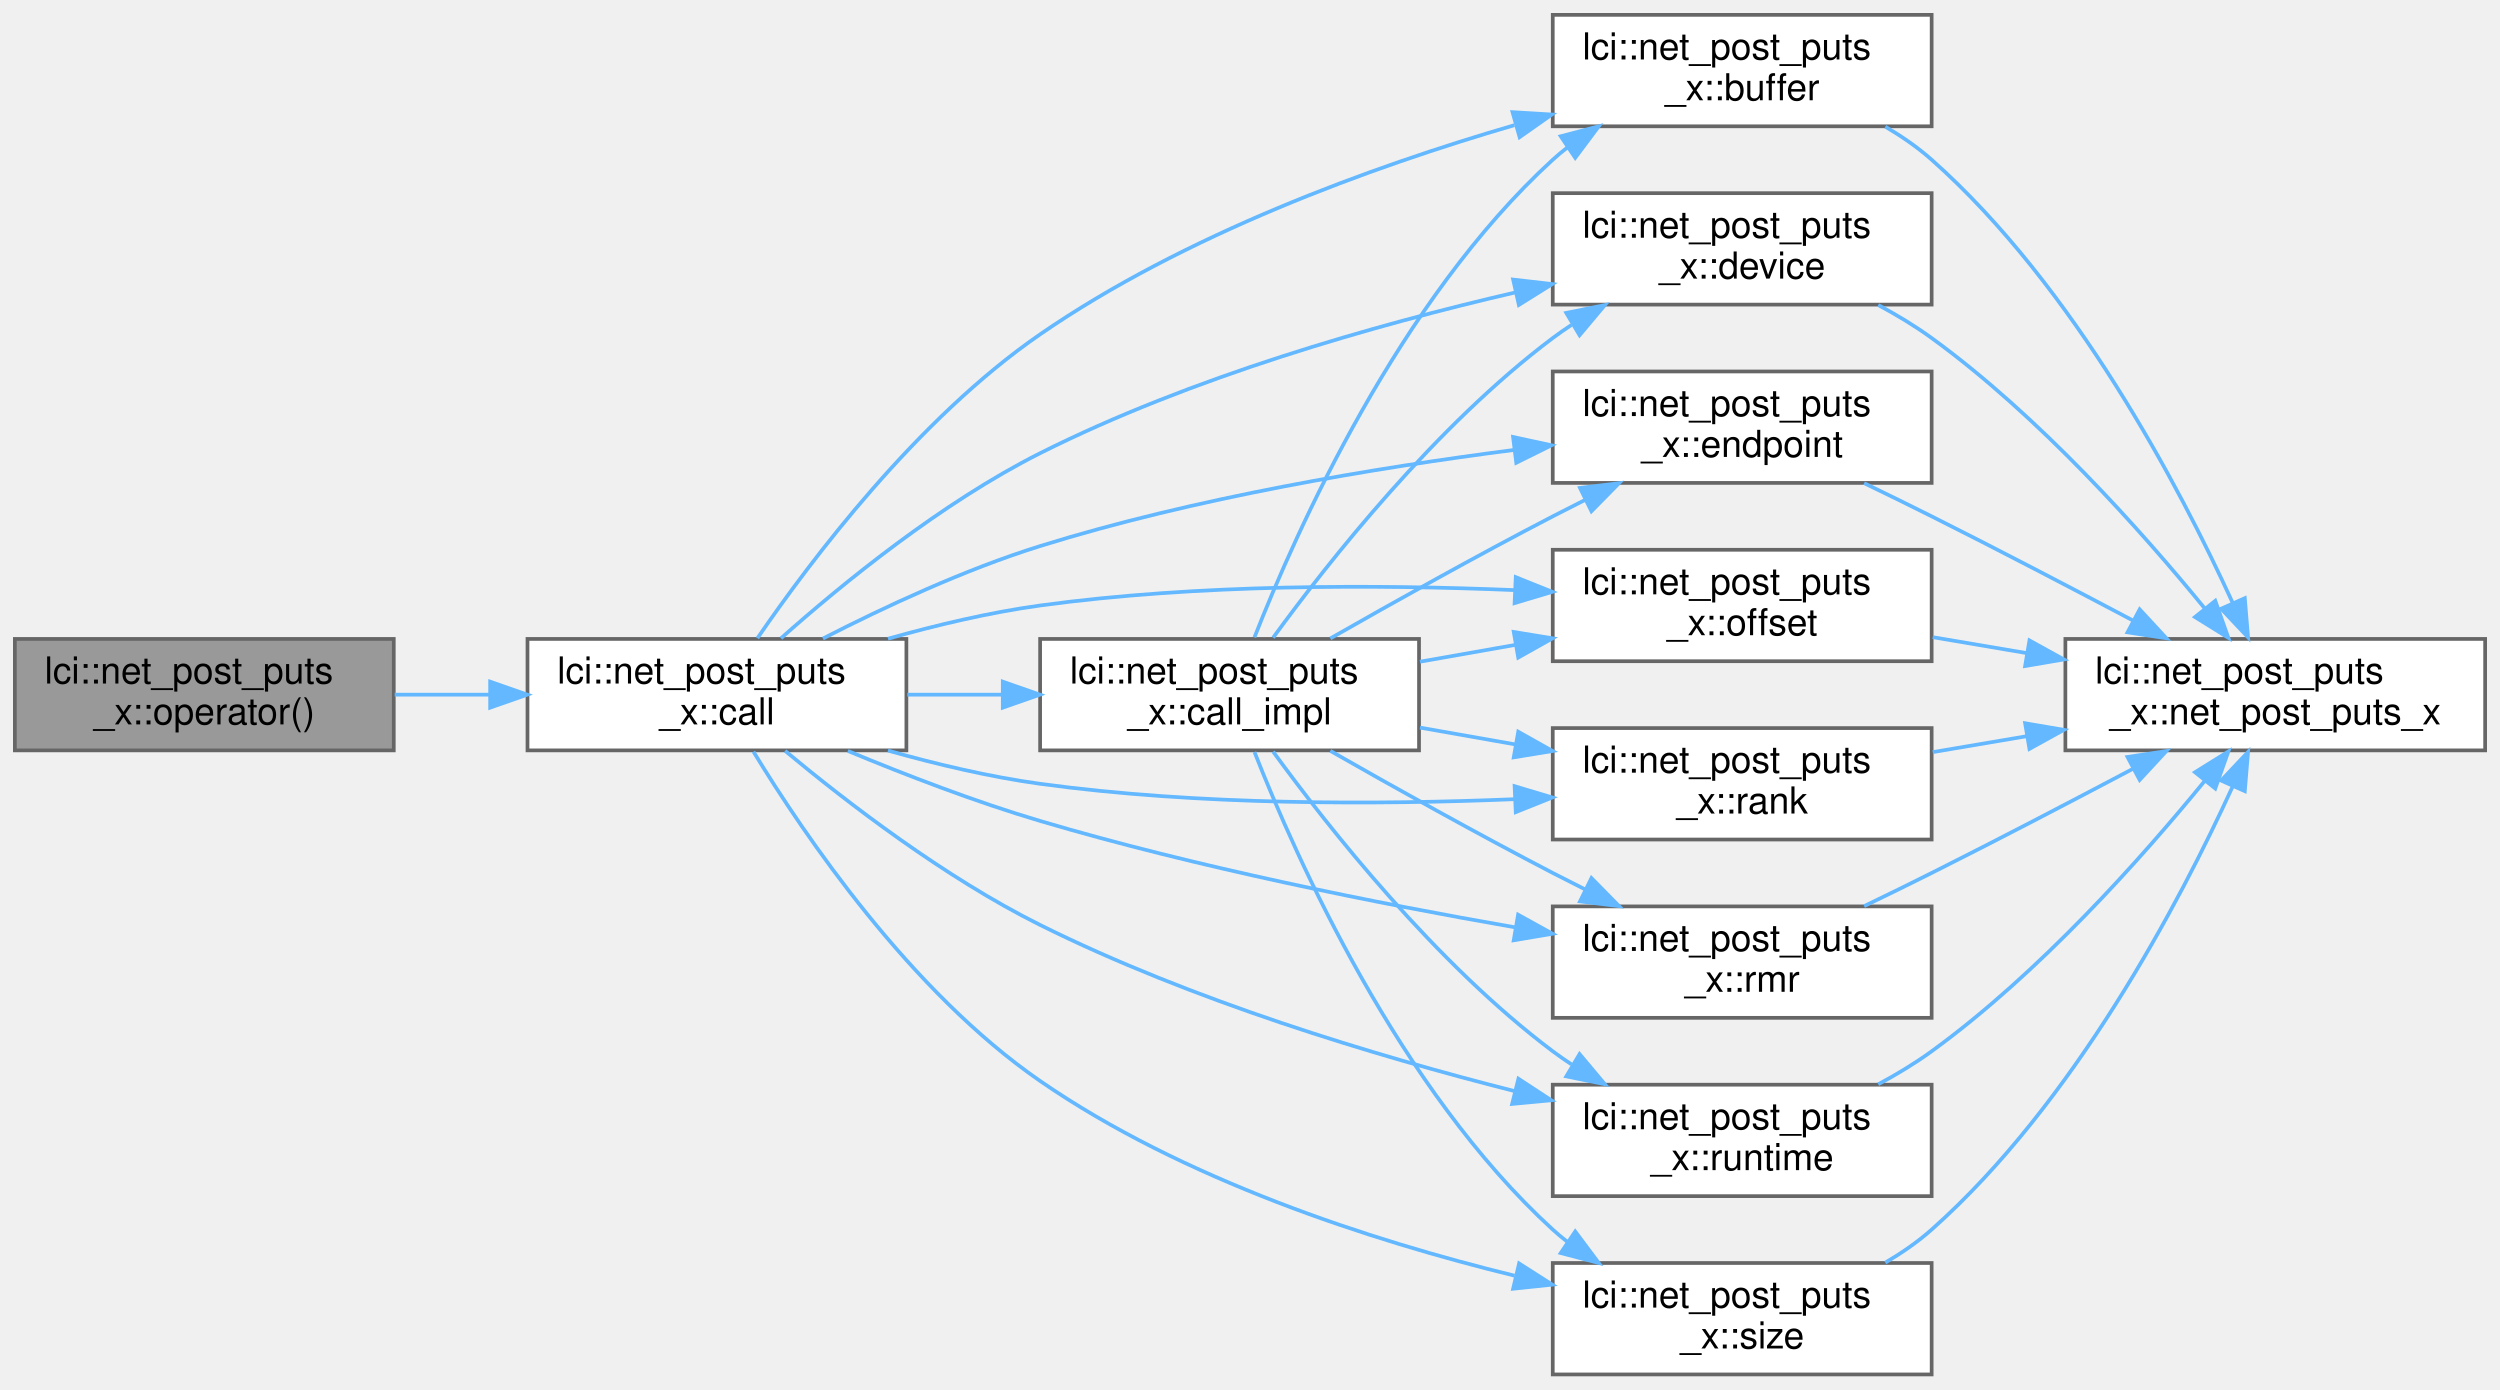
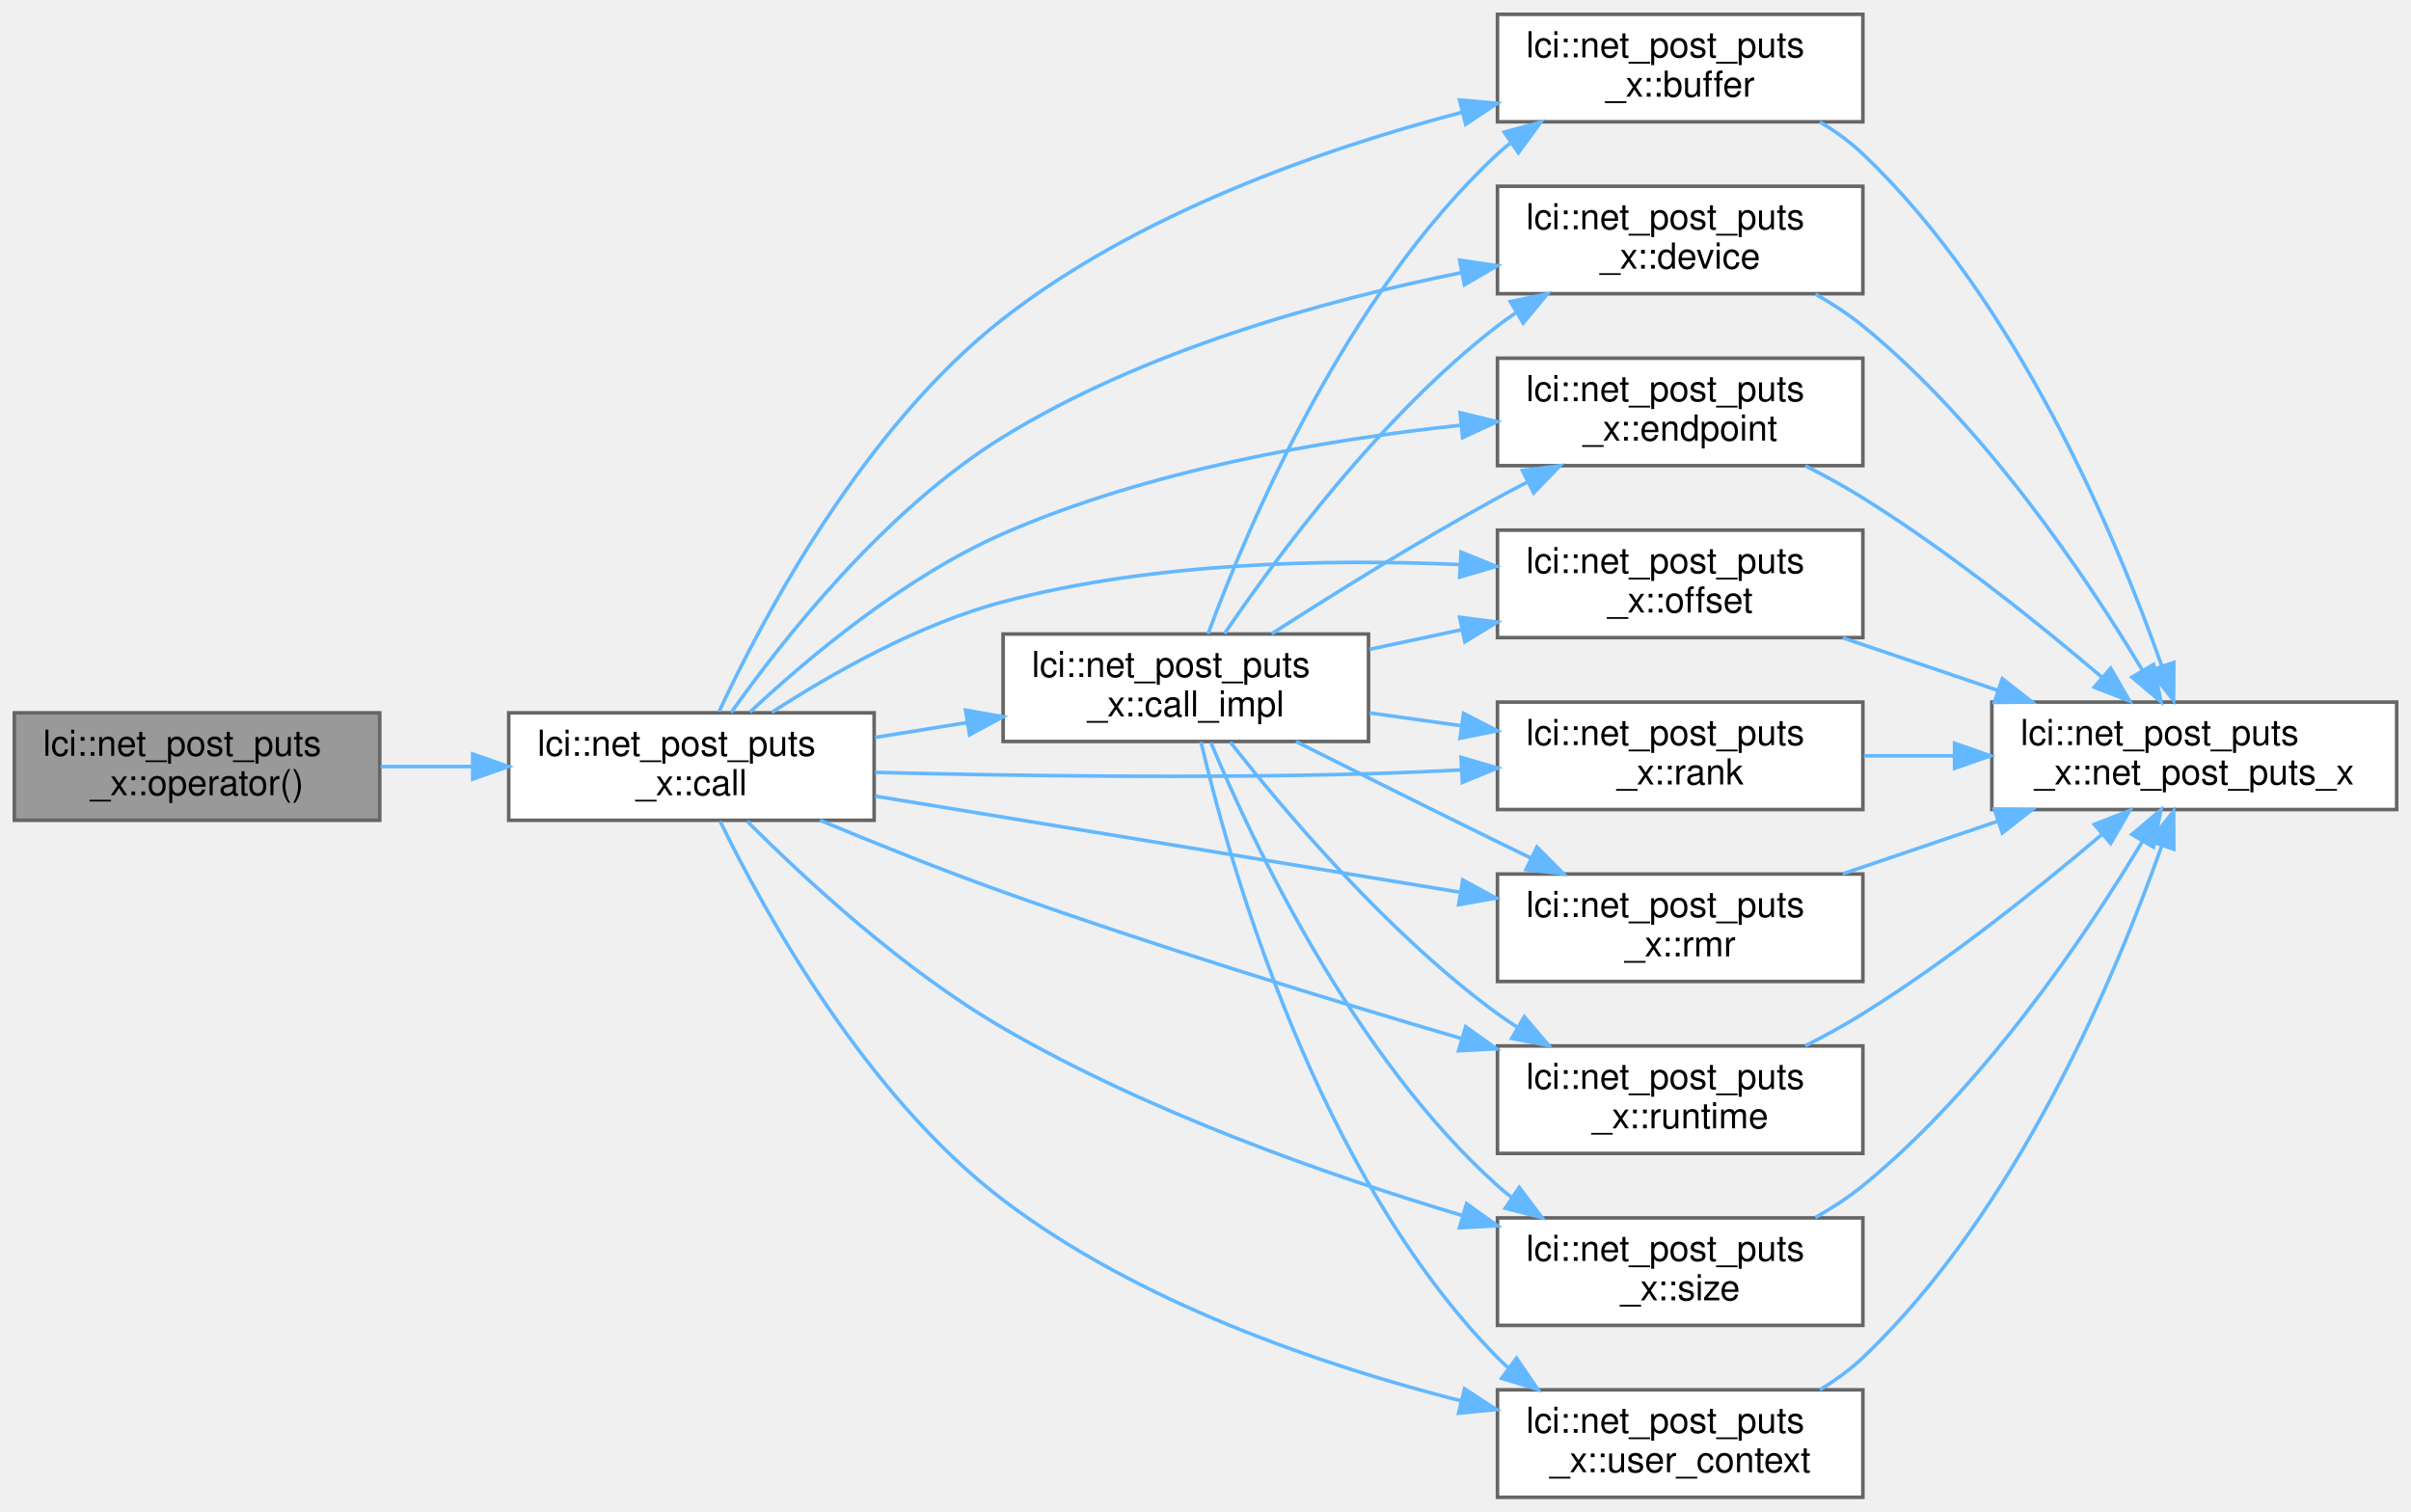
- <svg xmlns="http://www.w3.org/2000/svg" xmlns:xlink="http://www.w3.org/1999/xlink" width="673pt" height="374pt" viewBox="0.00 0.00 673.00 374.00">
-   <g id="graph0" class="graph" transform="scale(1 1) rotate(0) translate(4 370)">
+ <svg xmlns="http://www.w3.org/2000/svg" xmlns:xlink="http://www.w3.org/1999/xlink" width="673pt" height="422pt" viewBox="0.00 0.00 673.00 422.00">
+   <g id="graph0" class="graph" transform="scale(1 1) rotate(0) translate(4 418)">
    <g id="Node000001" class="node">
      <g id="a_Node000001">
        <a xlink:title=" ">
-           <polygon fill="#999999" stroke="#666666" points="102,-198 0,-198 0,-168 102,-168 102,-198" />
-           <text text-anchor="start" x="8" y="-186" font-family="Helvetica,sans-Serif" font-size="10.00">lci::net_post_puts</text>
-           <text text-anchor="middle" x="51" y="-175" font-family="Helvetica,sans-Serif" font-size="10.00">_x::operator()</text>
+           <polygon fill="#999999" stroke="#666666" points="102,-219 0,-219 0,-189 102,-189 102,-219" />
+           <text text-anchor="start" x="8" y="-207" font-family="Helvetica,sans-Serif" font-size="10.00">lci::net_post_puts</text>
+           <text text-anchor="middle" x="51" y="-196" font-family="Helvetica,sans-Serif" font-size="10.00">_x::operator()</text>
        </a>
      </g>
    </g>
    <g id="Node000002" class="node">
      <g id="a_Node000002">
        <a xlink:href="../../d6/daa/classlci_1_1net__post__puts__x.html#a530c9f11146d23247886f46c770a367d" target="_top" xlink:title=" ">
-           <polygon fill="white" stroke="#666666" points="240,-198 138,-198 138,-168 240,-168 240,-198" />
-           <text text-anchor="start" x="146" y="-186" font-family="Helvetica,sans-Serif" font-size="10.00">lci::net_post_puts</text>
-           <text text-anchor="middle" x="189" y="-175" font-family="Helvetica,sans-Serif" font-size="10.00">_x::call</text>
+           <polygon fill="white" stroke="#666666" points="240,-219 138,-219 138,-189 240,-189 240,-219" />
+           <text text-anchor="start" x="146" y="-207" font-family="Helvetica,sans-Serif" font-size="10.00">lci::net_post_puts</text>
+           <text text-anchor="middle" x="189" y="-196" font-family="Helvetica,sans-Serif" font-size="10.00">_x::call</text>
        </a>
      </g>
    </g>
    <g id="edge1_Node000001_Node000002" class="edge">
      <g id="a_edge1_Node000001_Node000002">
        <a xlink:title=" ">
-           <path fill="none" stroke="#63b8ff" d="M102.25,-183C110.54,-183 119.2,-183 127.7,-183" />
-           <polygon fill="#63b8ff" stroke="#63b8ff" points="127.95,-186.5 137.95,-183 127.95,-179.5 127.95,-186.5" />
+           <path fill="none" stroke="#63b8ff" d="M102.25,-204C110.54,-204 119.2,-204 127.7,-204" />
+           <polygon fill="#63b8ff" stroke="#63b8ff" points="127.95,-207.5 137.95,-204 127.95,-200.5 127.95,-207.5" />
        </a>
      </g>
    </g>
    <g id="Node000003" class="node">
      <g id="a_Node000003">
        <a xlink:href="../../d6/daa/classlci_1_1net__post__puts__x.html#a4f53c0e0ebc92f0de84ee1e429981577" target="_top" xlink:title=" ">
-           <polygon fill="white" stroke="#666666" points="516,-366 414,-366 414,-336 516,-336 516,-366" />
-           <text text-anchor="start" x="422" y="-354" font-family="Helvetica,sans-Serif" font-size="10.00">lci::net_post_puts</text>
-           <text text-anchor="middle" x="465" y="-343" font-family="Helvetica,sans-Serif" font-size="10.00">_x::buffer</text>
+           <polygon fill="white" stroke="#666666" points="516,-414 414,-414 414,-384 516,-384 516,-414" />
+           <text text-anchor="start" x="422" y="-402" font-family="Helvetica,sans-Serif" font-size="10.00">lci::net_post_puts</text>
+           <text text-anchor="middle" x="465" y="-391" font-family="Helvetica,sans-Serif" font-size="10.00">_x::buffer</text>
        </a>
      </g>
    </g>
    <g id="edge2_Node000002_Node000003" class="edge">
      <g id="a_edge2_Node000002_Node000003">
        <a xlink:title=" ">
-           <path fill="none" stroke="#63b8ff" d="M199.9,-198.2C214.32,-219.25 243.01,-257.27 276,-280 314.77,-306.71 364.9,-324.99 403.65,-336.3" />
-           <polygon fill="#63b8ff" stroke="#63b8ff" points="403.17,-339.81 413.75,-339.17 405.08,-333.07 403.17,-339.81" />
+           <path fill="none" stroke="#63b8ff" d="M196.71,-219.33C208.87,-245.41 236.95,-298.55 276,-329 313.6,-358.32 364.75,-376.3 404.2,-386.68" />
+           <polygon fill="#63b8ff" stroke="#63b8ff" points="403.41,-390.09 413.96,-389.16 405.13,-383.31 403.41,-390.09" />
        </a>
      </g>
    </g>
    <g id="Node000005" class="node">
      <g id="a_Node000005">
-         <a xlink:href="../../d6/daa/classlci_1_1net__post__puts__x.html#aae5111a70b8d5316b365dcddddd16fab" target="_top" xlink:title=" ">
-           <polygon fill="white" stroke="#666666" points="378,-198 276,-198 276,-168 378,-168 378,-198" />
-           <text text-anchor="start" x="284" y="-186" font-family="Helvetica,sans-Serif" font-size="10.00">lci::net_post_puts</text>
-           <text text-anchor="middle" x="327" y="-175" font-family="Helvetica,sans-Serif" font-size="10.00">_x::call_impl</text>
+         <a xlink:href="../../d6/daa/classlci_1_1net__post__puts__x.html#ae2177a70ab62ddb838350e771f876421" target="_top" xlink:title=" ">
+           <polygon fill="white" stroke="#666666" points="378,-241 276,-241 276,-211 378,-211 378,-241" />
+           <text text-anchor="start" x="284" y="-229" font-family="Helvetica,sans-Serif" font-size="10.00">lci::net_post_puts</text>
+           <text text-anchor="middle" x="327" y="-218" font-family="Helvetica,sans-Serif" font-size="10.00">_x::call_impl</text>
        </a>
      </g>
    </g>
    <g id="edge4_Node000002_Node000005" class="edge">
      <g id="a_edge4_Node000002_Node000005">
        <a xlink:title=" ">
-           <path fill="none" stroke="#63b8ff" d="M240.25,-183C248.54,-183 257.2,-183 265.7,-183" />
-           <polygon fill="#63b8ff" stroke="#63b8ff" points="265.95,-186.5 275.95,-183 265.95,-179.5 265.95,-186.5" />
+           <path fill="none" stroke="#63b8ff" d="M240.25,-212.13C248.63,-213.48 257.39,-214.9 265.98,-216.29" />
+           <polygon fill="#63b8ff" stroke="#63b8ff" points="265.52,-219.76 275.95,-217.9 266.64,-212.85 265.52,-219.76" />
        </a>
      </g>
    </g>
    <g id="Node000006" class="node">
      <g id="a_Node000006">
        <a xlink:href="../../d6/daa/classlci_1_1net__post__puts__x.html#a50650208c34febb06008cd08cf9134c3" target="_top" xlink:title=" ">
-           <polygon fill="white" stroke="#666666" points="516,-318 414,-318 414,-288 516,-288 516,-318" />
-           <text text-anchor="start" x="422" y="-306" font-family="Helvetica,sans-Serif" font-size="10.00">lci::net_post_puts</text>
-           <text text-anchor="middle" x="465" y="-295" font-family="Helvetica,sans-Serif" font-size="10.00">_x::device</text>
-         </a>
-       </g>
-     </g>
-     <g id="edge20_Node000002_Node000006" class="edge">
-       <g id="a_edge20_Node000002_Node000006">
-         <a xlink:title=" ">
-           <path fill="none" stroke="#63b8ff" d="M206.23,-198.17C222.68,-212.8 249.41,-234.63 276,-248 316.58,-268.4 365.99,-282.49 403.97,-291.29" />
-           <polygon fill="#63b8ff" stroke="#63b8ff" points="403.34,-294.74 413.87,-293.53 404.88,-287.91 403.34,-294.74" />
+           <polygon fill="white" stroke="#666666" points="516,-366 414,-366 414,-336 516,-336 516,-366" />
+           <text text-anchor="start" x="422" y="-354" font-family="Helvetica,sans-Serif" font-size="10.00">lci::net_post_puts</text>
+           <text text-anchor="middle" x="465" y="-343" font-family="Helvetica,sans-Serif" font-size="10.00">_x::device</text>
+         </a>
+       </g>
+     </g>
+     <g id="edge22_Node000002_Node000006" class="edge">
+       <g id="a_edge22_Node000002_Node000006">
+         <a xlink:title=" ">
+           <path fill="none" stroke="#63b8ff" d="M200.1,-219.08C214.55,-239.5 243.05,-275.71 276,-296 315.08,-320.06 365.19,-334.04 403.85,-341.87" />
+           <polygon fill="#63b8ff" stroke="#63b8ff" points="403.44,-345.36 413.93,-343.83 404.78,-338.49 403.44,-345.36" />
        </a>
      </g>
    </g>
    <g id="Node000007" class="node">
      <g id="a_Node000007">
        <a xlink:href="../../d6/daa/classlci_1_1net__post__puts__x.html#afb347d5c9fd0b1511cb41200450aef39" target="_top" xlink:title=" ">
-           <polygon fill="white" stroke="#666666" points="516,-270 414,-270 414,-240 516,-240 516,-270" />
-           <text text-anchor="start" x="422" y="-258" font-family="Helvetica,sans-Serif" font-size="10.00">lci::net_post_puts</text>
-           <text text-anchor="middle" x="465" y="-247" font-family="Helvetica,sans-Serif" font-size="10.00">_x::endpoint</text>
-         </a>
-       </g>
-     </g>
-     <g id="edge21_Node000002_Node000007" class="edge">
-       <g id="a_edge21_Node000002_Node000007">
-         <a xlink:title=" ">
-           <path fill="none" stroke="#63b8ff" d="M217.52,-198.1C234.04,-206.58 255.72,-216.68 276,-223 317.61,-235.96 366.13,-244.05 403.45,-248.86" />
-           <polygon fill="#63b8ff" stroke="#63b8ff" points="403.32,-252.37 413.67,-250.13 404.18,-245.42 403.32,-252.37" />
+           <polygon fill="white" stroke="#666666" points="516,-318 414,-318 414,-288 516,-288 516,-318" />
+           <text text-anchor="start" x="422" y="-306" font-family="Helvetica,sans-Serif" font-size="10.00">lci::net_post_puts</text>
+           <text text-anchor="middle" x="465" y="-295" font-family="Helvetica,sans-Serif" font-size="10.00">_x::endpoint</text>
+         </a>
+       </g>
+     </g>
+     <g id="edge23_Node000002_Node000007" class="edge">
+       <g id="a_edge23_Node000002_Node000007">
+         <a xlink:title=" ">
+           <path fill="none" stroke="#63b8ff" d="M205.34,-219.21C221.5,-234.31 248.4,-256.9 276,-269 316.4,-286.71 365.57,-295.19 403.48,-299.26" />
+           <polygon fill="#63b8ff" stroke="#63b8ff" points="403.57,-302.78 413.86,-300.29 404.26,-295.82 403.57,-302.78" />
        </a>
      </g>
    </g>
    <g id="Node000008" class="node">
      <g id="a_Node000008">
        <a xlink:href="../../d6/daa/classlci_1_1net__post__puts__x.html#a3d1f9af88d0b0d0d31ef5ae99617605a" target="_top" xlink:title=" ">
-           <polygon fill="white" stroke="#666666" points="516,-222 414,-222 414,-192 516,-192 516,-222" />
-           <text text-anchor="start" x="422" y="-210" font-family="Helvetica,sans-Serif" font-size="10.00">lci::net_post_puts</text>
-           <text text-anchor="middle" x="465" y="-199" font-family="Helvetica,sans-Serif" font-size="10.00">_x::offset</text>
-         </a>
-       </g>
-     </g>
-     <g id="edge22_Node000002_Node000008" class="edge">
-       <g id="a_edge22_Node000002_Node000008">
-         <a xlink:title=" ">
-           <path fill="none" stroke="#63b8ff" d="M235.04,-198.05C248.1,-201.74 262.49,-205.15 276,-207 318.42,-212.81 366.72,-212.66 403.75,-211.14" />
-           <polygon fill="#63b8ff" stroke="#63b8ff" points="404.04,-214.63 413.88,-210.68 403.73,-207.64 404.04,-214.63" />
+           <polygon fill="white" stroke="#666666" points="516,-270 414,-270 414,-240 516,-240 516,-270" />
+           <text text-anchor="start" x="422" y="-258" font-family="Helvetica,sans-Serif" font-size="10.00">lci::net_post_puts</text>
+           <text text-anchor="middle" x="465" y="-247" font-family="Helvetica,sans-Serif" font-size="10.00">_x::offset</text>
+         </a>
+       </g>
+     </g>
+     <g id="edge24_Node000002_Node000008" class="edge">
+       <g id="a_edge24_Node000002_Node000008">
+         <a xlink:title=" ">
+           <path fill="none" stroke="#63b8ff" d="M211.45,-219.13C228.17,-229.98 252.43,-243.76 276,-250 317.54,-261 366.07,-262.01 403.41,-260.4" />
+           <polygon fill="#63b8ff" stroke="#63b8ff" points="403.82,-263.88 413.63,-259.88 403.47,-256.89 403.82,-263.88" />
        </a>
      </g>
    </g>
    <g id="Node000009" class="node">
      <g id="a_Node000009">
        <a xlink:href="../../d6/daa/classlci_1_1net__post__puts__x.html#a0765457e1d93f7e0dad7b83a1d1fb538" target="_top" xlink:title=" ">
-           <polygon fill="white" stroke="#666666" points="516,-174 414,-174 414,-144 516,-144 516,-174" />
-           <text text-anchor="start" x="422" y="-162" font-family="Helvetica,sans-Serif" font-size="10.00">lci::net_post_puts</text>
-           <text text-anchor="middle" x="465" y="-151" font-family="Helvetica,sans-Serif" font-size="10.00">_x::rank</text>
-         </a>
-       </g>
-     </g>
-     <g id="edge23_Node000002_Node000009" class="edge">
-       <g id="a_edge23_Node000002_Node000009">
-         <a xlink:title=" ">
-           <path fill="none" stroke="#63b8ff" d="M235.04,-167.95C248.1,-164.26 262.49,-160.85 276,-159 318.42,-153.19 366.72,-153.34 403.75,-154.86" />
-           <polygon fill="#63b8ff" stroke="#63b8ff" points="403.73,-158.36 413.88,-155.32 404.04,-151.37 403.73,-158.36" />
+           <polygon fill="white" stroke="#666666" points="516,-222 414,-222 414,-192 516,-192 516,-222" />
+           <text text-anchor="start" x="422" y="-210" font-family="Helvetica,sans-Serif" font-size="10.00">lci::net_post_puts</text>
+           <text text-anchor="middle" x="465" y="-199" font-family="Helvetica,sans-Serif" font-size="10.00">_x::rank</text>
+         </a>
+       </g>
+     </g>
+     <g id="edge25_Node000002_Node000009" class="edge">
+       <g id="a_edge25_Node000002_Node000009">
+         <a xlink:title=" ">
+           <path fill="none" stroke="#63b8ff" d="M240.28,-202.38C278.15,-201.43 331.34,-200.64 378,-202 386.38,-202.24 395.22,-202.62 403.9,-203.06" />
+           <polygon fill="#63b8ff" stroke="#63b8ff" points="403.83,-206.56 414,-203.6 404.2,-199.57 403.83,-206.56" />
        </a>
      </g>
    </g>
    <g id="Node000010" class="node">
      <g id="a_Node000010">
        <a xlink:href="../../d6/daa/classlci_1_1net__post__puts__x.html#a023b4865407b1768f2e63340c029f771" target="_top" xlink:title=" ">
-           <polygon fill="white" stroke="#666666" points="516,-126 414,-126 414,-96 516,-96 516,-126" />
-           <text text-anchor="start" x="422" y="-114" font-family="Helvetica,sans-Serif" font-size="10.00">lci::net_post_puts</text>
-           <text text-anchor="middle" x="465" y="-103" font-family="Helvetica,sans-Serif" font-size="10.00">_x::rmr</text>
-         </a>
-       </g>
-     </g>
-     <g id="edge24_Node000002_Node000010" class="edge">
-       <g id="a_edge24_Node000002_Node000010">
-         <a xlink:title=" ">
-           <path fill="none" stroke="#63b8ff" d="M224.24,-167.85C239.81,-161.38 258.6,-154.15 276,-149 318.03,-136.55 366.53,-126.86 403.75,-120.38" />
-           <polygon fill="#63b8ff" stroke="#63b8ff" points="404.67,-123.77 413.93,-118.64 403.49,-116.87 404.67,-123.77" />
+           <polygon fill="white" stroke="#666666" points="516,-174 414,-174 414,-144 516,-144 516,-174" />
+           <text text-anchor="start" x="422" y="-162" font-family="Helvetica,sans-Serif" font-size="10.00">lci::net_post_puts</text>
+           <text text-anchor="middle" x="465" y="-151" font-family="Helvetica,sans-Serif" font-size="10.00">_x::rmr</text>
+         </a>
+       </g>
+     </g>
+     <g id="edge26_Node000002_Node000010" class="edge">
+       <g id="a_edge26_Node000002_Node000010">
+         <a xlink:title=" ">
+           <path fill="none" stroke="#63b8ff" d="M240.26,-195.75C286.27,-188.19 354.45,-176.99 403.45,-168.94" />
+           <polygon fill="#63b8ff" stroke="#63b8ff" points="404.3,-172.35 413.6,-167.28 403.16,-165.44 404.3,-172.35" />
        </a>
      </g>
    </g>
    <g id="Node000011" class="node">
      <g id="a_Node000011">
        <a xlink:href="../../d6/daa/classlci_1_1net__post__puts__x.html#a3de12c6366766903e3f30075f7885971" target="_top" xlink:title=" ">
-           <polygon fill="white" stroke="#666666" points="516,-78 414,-78 414,-48 516,-48 516,-78" />
-           <text text-anchor="start" x="422" y="-66" font-family="Helvetica,sans-Serif" font-size="10.00">lci::net_post_puts</text>
-           <text text-anchor="middle" x="465" y="-55" font-family="Helvetica,sans-Serif" font-size="10.00">_x::runtime</text>
-         </a>
-       </g>
-     </g>
-     <g id="edge25_Node000002_Node000011" class="edge">
-       <g id="a_edge25_Node000002_Node000011">
-         <a xlink:title=" ">
-           <path fill="none" stroke="#63b8ff" d="M207.35,-167.87C223.98,-154.02 250.3,-133.8 276,-121 316.7,-100.74 365.9,-85.87 403.76,-76.26" />
-           <polygon fill="#63b8ff" stroke="#63b8ff" points="404.76,-79.61 413.62,-73.81 403.07,-72.82 404.76,-79.61" />
+           <polygon fill="white" stroke="#666666" points="516,-126 414,-126 414,-96 516,-96 516,-126" />
+           <text text-anchor="start" x="422" y="-114" font-family="Helvetica,sans-Serif" font-size="10.00">lci::net_post_puts</text>
+           <text text-anchor="middle" x="465" y="-103" font-family="Helvetica,sans-Serif" font-size="10.00">_x::runtime</text>
+         </a>
+       </g>
+     </g>
+     <g id="edge27_Node000002_Node000011" class="edge">
+       <g id="a_edge27_Node000002_Node000011">
+         <a xlink:title=" ">
+           <path fill="none" stroke="#63b8ff" d="M224.88,-189C240.41,-182.53 259,-175.07 276,-169 318.38,-153.87 366.92,-138.96 404.06,-128.04" />
+           <polygon fill="#63b8ff" stroke="#63b8ff" points="405.12,-131.38 413.74,-125.21 403.15,-124.66 405.12,-131.38" />
        </a>
      </g>
    </g>
    <g id="Node000012" class="node">
      <g id="a_Node000012">
        <a xlink:href="../../d6/daa/classlci_1_1net__post__puts__x.html#a0bf8827435f72bac93589da4f7b9e4e3" target="_top" xlink:title=" ">
+           <polygon fill="white" stroke="#666666" points="516,-78 414,-78 414,-48 516,-48 516,-78" />
+           <text text-anchor="start" x="422" y="-66" font-family="Helvetica,sans-Serif" font-size="10.00">lci::net_post_puts</text>
+           <text text-anchor="middle" x="465" y="-55" font-family="Helvetica,sans-Serif" font-size="10.00">_x::size</text>
+         </a>
+       </g>
+     </g>
+     <g id="edge28_Node000002_Node000012" class="edge">
+       <g id="a_edge28_Node000002_Node000012">
+         <a xlink:title=" ">
+           <path fill="none" stroke="#63b8ff" d="M204.57,-188.73C220.73,-172.54 248.21,-147.11 276,-131 316.24,-107.67 365.88,-90.13 404.04,-78.71" />
+           <polygon fill="#63b8ff" stroke="#63b8ff" points="405.37,-81.97 413.98,-75.8 403.4,-75.25 405.37,-81.97" />
+         </a>
+       </g>
+     </g>
+     <g id="Node000013" class="node">
+       <g id="a_Node000013">
+         <a xlink:href="../../d6/daa/classlci_1_1net__post__puts__x.html#ae5154313f73d76ae6d525a1db684f339" target="_top" xlink:title=" ">
          <polygon fill="white" stroke="#666666" points="516,-30 414,-30 414,0 516,0 516,-30" />
          <text text-anchor="start" x="422" y="-18" font-family="Helvetica,sans-Serif" font-size="10.00">lci::net_post_puts</text>
-           <text text-anchor="middle" x="465" y="-7" font-family="Helvetica,sans-Serif" font-size="10.00">_x::size</text>
-         </a>
-       </g>
-     </g>
-     <g id="edge26_Node000002_Node000012" class="edge">
-       <g id="a_edge26_Node000002_Node000012">
-         <a xlink:title=" ">
-           <path fill="none" stroke="#63b8ff" d="M198.83,-167.65C212.56,-145.1 241.1,-103.08 276,-79 314.42,-52.49 364.79,-36.12 403.73,-26.58" />
-           <polygon fill="#63b8ff" stroke="#63b8ff" points="404.94,-29.88 413.87,-24.18 403.33,-23.07 404.94,-29.88" />
+           <text text-anchor="middle" x="465" y="-7" font-family="Helvetica,sans-Serif" font-size="10.00">_x::user_context</text>
+         </a>
+       </g>
+     </g>
+     <g id="edge29_Node000002_Node000013" class="edge">
+       <g id="a_edge29_Node000002_Node000013">
+         <a xlink:title=" ">
+           <path fill="none" stroke="#63b8ff" d="M197.01,-188.72C209.43,-163.29 237.63,-112.17 276,-83 313.7,-54.34 364.61,-36.92 403.95,-26.89" />
+           <polygon fill="#63b8ff" stroke="#63b8ff" points="404.81,-30.28 413.69,-24.5 403.14,-23.48 404.81,-30.28" />
        </a>
      </g>
    </g>
    <g id="Node000004" class="node">
      <g id="a_Node000004">
        <a xlink:href="../../d6/daa/classlci_1_1net__post__puts__x.html#a79521b6280c14d779b2145becdb7d5b6" target="_top" xlink:title=" ">
-           <polygon fill="white" stroke="#666666" points="665,-198 552,-198 552,-168 665,-168 665,-198" />
-           <text text-anchor="start" x="560" y="-186" font-family="Helvetica,sans-Serif" font-size="10.00">lci::net_post_puts</text>
-           <text text-anchor="middle" x="608.5" y="-175" font-family="Helvetica,sans-Serif" font-size="10.00">_x::net_post_puts_x</text>
+           <polygon fill="white" stroke="#666666" points="665,-222 552,-222 552,-192 665,-192 665,-222" />
+           <text text-anchor="start" x="560" y="-210" font-family="Helvetica,sans-Serif" font-size="10.00">lci::net_post_puts</text>
+           <text text-anchor="middle" x="608.5" y="-199" font-family="Helvetica,sans-Serif" font-size="10.00">_x::net_post_puts_x</text>
        </a>
      </g>
    </g>
    <g id="edge3_Node000003_Node000004" class="edge">
      <g id="a_edge3_Node000003_Node000004">
        <a xlink:title=" ">
-           <path fill="none" stroke="#63b8ff" d="M503.52,-335.9C507.97,-333.29 512.26,-330.32 516,-327 554.37,-292.93 582.71,-239.02 597.03,-207.73" />
-           <polygon fill="#63b8ff" stroke="#63b8ff" points="600.3,-208.98 601.18,-198.42 593.91,-206.13 600.3,-208.98" />
+           <path fill="none" stroke="#63b8ff" d="M503.99,-383.98C508.31,-381.37 512.44,-378.38 516,-375 559.17,-333.98 586.75,-268.01 599.41,-232.16" />
+           <polygon fill="#63b8ff" stroke="#63b8ff" points="602.79,-233.07 602.72,-222.48 596.17,-230.81 602.79,-233.07" />
        </a>
      </g>
    </g>
    <g id="edge5_Node000005_Node000003" class="edge">
      <g id="a_edge5_Node000005_Node000003">
        <a xlink:title=" ">
-           <path fill="none" stroke="#63b8ff" d="M333.7,-198.43C344.98,-227.15 372.71,-289.3 414,-327 415.27,-328.16 416.61,-329.28 418,-330.35" />
-           <polygon fill="#63b8ff" stroke="#63b8ff" points="416.14,-333.32 426.39,-336 420.05,-327.51 416.14,-333.32" />
+           <path fill="none" stroke="#63b8ff" d="M333.21,-241.05C344.03,-270.35 371.5,-335.61 414,-375 415.13,-376.04 416.3,-377.05 417.53,-378.02" />
+           <polygon fill="#63b8ff" stroke="#63b8ff" points="415.87,-381.12 426.09,-383.9 419.83,-375.35 415.87,-381.12" />
        </a>
      </g>
    </g>
    <g id="edge6_Node000005_Node000006" class="edge">
      <g id="a_edge6_Node000005_Node000006">
        <a xlink:title=" ">
-           <path fill="none" stroke="#63b8ff" d="M338.72,-198.34C353.67,-218.85 382.5,-255.36 414,-279 415.62,-280.21 417.31,-281.39 419.04,-282.53" />
-           <polygon fill="#63b8ff" stroke="#63b8ff" points="417.64,-285.77 428.03,-287.87 421.22,-279.75 417.64,-285.77" />
+           <path fill="none" stroke="#63b8ff" d="M337.8,-241.09C352.31,-262.48 381.34,-301.84 414,-327 415.6,-328.23 417.28,-329.43 419,-330.58" />
+           <polygon fill="#63b8ff" stroke="#63b8ff" points="417.58,-333.81 427.95,-335.97 421.19,-327.81 417.58,-333.81" />
        </a>
      </g>
    </g>
    <g id="edge8_Node000005_Node000007" class="edge">
      <g id="a_edge8_Node000005_Node000007">
        <a xlink:title=" ">
-           <path fill="none" stroke="#63b8ff" d="M354.12,-198.13C371.05,-207.8 393.66,-220.45 414,-231 416.86,-232.48 419.83,-233.99 422.83,-235.49" />
-           <polygon fill="#63b8ff" stroke="#63b8ff" points="421.33,-238.65 431.85,-239.93 424.42,-232.37 421.33,-238.65" />
+           <path fill="none" stroke="#63b8ff" d="M350.97,-241.07C368.07,-252.06 392.14,-267.06 414,-279 416.7,-280.48 419.51,-281.96 422.35,-283.42" />
+           <polygon fill="#63b8ff" stroke="#63b8ff" points="420.97,-286.64 431.47,-288 424.11,-280.38 420.97,-286.64" />
        </a>
      </g>
    </g>
    <g id="edge10_Node000005_Node000008" class="edge">
      <g id="a_edge10_Node000005_Node000008">
        <a xlink:title=" ">
-           <path fill="none" stroke="#63b8ff" d="M378.25,-191.87C386.63,-193.35 395.39,-194.89 403.98,-196.41" />
-           <polygon fill="#63b8ff" stroke="#63b8ff" points="403.5,-199.88 413.95,-198.17 404.71,-192.98 403.5,-199.88" />
+           <path fill="none" stroke="#63b8ff" d="M378.25,-236.72C386.63,-238.5 395.39,-240.37 403.98,-242.2" />
+           <polygon fill="#63b8ff" stroke="#63b8ff" points="403.44,-245.67 413.95,-244.33 404.9,-238.82 403.44,-245.67" />
        </a>
      </g>
    </g>
    <g id="edge12_Node000005_Node000009" class="edge">
      <g id="a_edge12_Node000005_Node000009">
        <a xlink:title=" ">
-           <path fill="none" stroke="#63b8ff" d="M378.25,-174.13C386.63,-172.65 395.39,-171.11 403.98,-169.59" />
-           <polygon fill="#63b8ff" stroke="#63b8ff" points="404.71,-173.02 413.95,-167.83 403.5,-166.12 404.71,-173.02" />
+           <path fill="none" stroke="#63b8ff" d="M378.25,-218.98C386.63,-217.81 395.39,-216.58 403.98,-215.38" />
+           <polygon fill="#63b8ff" stroke="#63b8ff" points="404.53,-218.84 413.95,-213.99 403.56,-211.91 404.53,-218.84" />
        </a>
      </g>
    </g>
    <g id="edge14_Node000005_Node000010" class="edge">
      <g id="a_edge14_Node000005_Node000010">
        <a xlink:title=" ">
-           <path fill="none" stroke="#63b8ff" d="M354.12,-167.87C371.05,-158.2 393.66,-145.55 414,-135 416.86,-133.52 419.83,-132.01 422.83,-130.51" />
-           <polygon fill="#63b8ff" stroke="#63b8ff" points="424.42,-133.63 431.85,-126.07 421.33,-127.35 424.42,-133.63" />
+           <path fill="none" stroke="#63b8ff" d="M357.79,-210.96C374.32,-202.65 395.26,-192.18 414,-183 417.08,-181.49 420.26,-179.94 423.47,-178.39" />
+           <polygon fill="#63b8ff" stroke="#63b8ff" points="425.01,-181.53 432.49,-174.03 421.96,-175.23 425.01,-181.53" />
        </a>
      </g>
    </g>
    <g id="edge16_Node000005_Node000011" class="edge">
      <g id="a_edge16_Node000005_Node000011">
        <a xlink:title=" ">
-           <path fill="none" stroke="#63b8ff" d="M338.72,-167.66C353.67,-147.15 382.5,-110.64 414,-87 415.62,-85.79 417.31,-84.61 419.04,-83.47" />
-           <polygon fill="#63b8ff" stroke="#63b8ff" points="421.22,-86.25 428.03,-78.13 417.64,-80.23 421.22,-86.25" />
+           <path fill="none" stroke="#63b8ff" d="M339.42,-210.84C354.7,-191.33 383.45,-157.3 414,-135 415.8,-133.69 417.69,-132.41 419.62,-131.18" />
+           <polygon fill="#63b8ff" stroke="#63b8ff" points="421.49,-134.15 428.37,-126.09 417.97,-128.1 421.49,-134.15" />
        </a>
      </g>
    </g>
    <g id="edge18_Node000005_Node000012" class="edge">
      <g id="a_edge18_Node000005_Node000012">
        <a xlink:title=" ">
-           <path fill="none" stroke="#63b8ff" d="M333.7,-167.57C344.98,-138.85 372.71,-76.7 414,-39 415.27,-37.84 416.61,-36.72 418,-35.65" />
-           <polygon fill="#63b8ff" stroke="#63b8ff" points="420.05,-38.49 426.39,-30 416.14,-32.68 420.05,-38.49" />
+           <path fill="none" stroke="#63b8ff" d="M334.02,-210.67C345.66,-182.77 373.69,-123.23 414,-87 415.28,-85.85 416.63,-84.74 418.02,-83.68" />
+           <polygon fill="#63b8ff" stroke="#63b8ff" points="420.07,-86.52 426.45,-78.06 416.18,-80.7 420.07,-86.52" />
+         </a>
+       </g>
+     </g>
+     <g id="edge20_Node000005_Node000013" class="edge">
+       <g id="a_edge20_Node000005_Node000013">
+         <a xlink:title=" ">
+           <path fill="none" stroke="#63b8ff" d="M331.23,-210.9C339.34,-176.28 363.63,-90.2 414,-39 414.93,-38.05 415.91,-37.14 416.92,-36.26" />
+           <polygon fill="#63b8ff" stroke="#63b8ff" points="419.3,-38.85 425.28,-30.1 415.16,-33.21 419.3,-38.85" />
        </a>
      </g>
    </g>
    <g id="edge7_Node000006_Node000004" class="edge">
      <g id="a_edge7_Node000006_Node000004">
        <a xlink:title=" ">
-           <path fill="none" stroke="#63b8ff" d="M501.62,-287.89C506.62,-285.21 511.56,-282.23 516,-279 544.94,-257.97 572.46,-227.1 589.62,-206.09" />
-           <polygon fill="#63b8ff" stroke="#63b8ff" points="592.35,-208.27 595.88,-198.29 586.89,-203.89 592.35,-208.27" />
+           <path fill="none" stroke="#63b8ff" d="M502.73,-335.89C507.41,-333.25 511.97,-330.28 516,-327 549.65,-299.59 578.07,-257.41 593.93,-231.05" />
+           <polygon fill="#63b8ff" stroke="#63b8ff" points="597.14,-232.5 599.19,-222.11 591.1,-228.95 597.14,-232.5" />
        </a>
      </g>
    </g>
    <g id="edge9_Node000007_Node000004" class="edge">
      <g id="a_edge9_Node000007_Node000004">
        <a xlink:title=" ">
-           <path fill="none" stroke="#63b8ff" d="M497.82,-239.93C503.88,-237.01 510.15,-233.94 516,-231 533.99,-221.97 553.79,-211.63 570.36,-202.87" />
-           <polygon fill="#63b8ff" stroke="#63b8ff" points="572,-205.96 579.2,-198.18 568.72,-199.77 572,-205.96" />
+           <path fill="none" stroke="#63b8ff" d="M499.89,-287.98C505.39,-285.19 510.93,-282.16 516,-279 539.95,-264.08 565,-244.02 582.81,-228.86" />
+           <polygon fill="#63b8ff" stroke="#63b8ff" points="585.17,-231.45 590.46,-222.28 580.6,-226.15 585.17,-231.45" />
        </a>
      </g>
    </g>
    <g id="edge11_Node000008_Node000004" class="edge">
      <g id="a_edge11_Node000008_Node000004">
        <a xlink:title=" ">
-           <path fill="none" stroke="#63b8ff" d="M516.29,-198.47C524.51,-197.08 533.13,-195.61 541.66,-194.17" />
-           <polygon fill="#63b8ff" stroke="#63b8ff" points="542.33,-197.6 551.6,-192.48 541.16,-190.7 542.33,-197.6" />
+           <path fill="none" stroke="#63b8ff" d="M510.38,-239.94C524.08,-235.3 539.32,-230.13 553.58,-225.29" />
+           <polygon fill="#63b8ff" stroke="#63b8ff" points="554.93,-228.53 563.27,-222 552.68,-221.9 554.93,-228.53" />
        </a>
      </g>
    </g>
    <g id="edge13_Node000009_Node000004" class="edge">
      <g id="a_edge13_Node000009_Node000004">
        <a xlink:title=" ">
-           <path fill="none" stroke="#63b8ff" d="M516.29,-167.53C524.51,-168.92 533.13,-170.39 541.66,-171.83" />
-           <polygon fill="#63b8ff" stroke="#63b8ff" points="541.16,-175.3 551.6,-173.52 542.33,-168.4 541.16,-175.3" />
+           <path fill="none" stroke="#63b8ff" d="M516.29,-207C524.42,-207 532.95,-207 541.38,-207" />
+           <polygon fill="#63b8ff" stroke="#63b8ff" points="541.6,-210.5 551.6,-207 541.6,-203.5 541.6,-210.5" />
        </a>
      </g>
    </g>
    <g id="edge15_Node000010_Node000004" class="edge">
      <g id="a_edge15_Node000010_Node000004">
        <a xlink:title=" ">
-           <path fill="none" stroke="#63b8ff" d="M497.82,-126.07C503.88,-128.99 510.15,-132.06 516,-135 533.99,-144.03 553.79,-154.37 570.36,-163.13" />
-           <polygon fill="#63b8ff" stroke="#63b8ff" points="568.72,-166.23 579.2,-167.82 572,-160.04 568.72,-166.23" />
+           <path fill="none" stroke="#63b8ff" d="M510.38,-174.06C524.08,-178.7 539.32,-183.87 553.58,-188.71" />
+           <polygon fill="#63b8ff" stroke="#63b8ff" points="552.68,-192.1 563.27,-192 554.93,-185.47 552.68,-192.1" />
        </a>
      </g>
    </g>
    <g id="edge17_Node000011_Node000004" class="edge">
      <g id="a_edge17_Node000011_Node000004">
        <a xlink:title=" ">
-           <path fill="none" stroke="#63b8ff" d="M501.62,-78.11C506.62,-80.79 511.56,-83.77 516,-87 544.94,-108.03 572.46,-138.9 589.62,-159.91" />
-           <polygon fill="#63b8ff" stroke="#63b8ff" points="586.89,-162.11 595.88,-167.71 592.35,-157.73 586.89,-162.11" />
+           <path fill="none" stroke="#63b8ff" d="M499.89,-126.02C505.39,-128.81 510.93,-131.84 516,-135 539.95,-149.92 565,-169.98 582.81,-185.14" />
+           <polygon fill="#63b8ff" stroke="#63b8ff" points="580.6,-187.85 590.46,-191.72 585.17,-182.55 580.6,-187.85" />
        </a>
      </g>
    </g>
    <g id="edge19_Node000012_Node000004" class="edge">
      <g id="a_edge19_Node000012_Node000004">
        <a xlink:title=" ">
-           <path fill="none" stroke="#63b8ff" d="M503.52,-30.1C507.97,-32.71 512.26,-35.68 516,-39 554.37,-73.07 582.71,-126.98 597.03,-158.27" />
-           <polygon fill="#63b8ff" stroke="#63b8ff" points="593.91,-159.87 601.18,-167.58 600.3,-157.02 593.91,-159.87" />
+           <path fill="none" stroke="#63b8ff" d="M502.73,-78.11C507.41,-80.75 511.97,-83.72 516,-87 549.65,-114.41 578.07,-156.59 593.93,-182.95" />
+           <polygon fill="#63b8ff" stroke="#63b8ff" points="591.1,-185.05 599.19,-191.89 597.14,-181.5 591.1,-185.05" />
+         </a>
+       </g>
+     </g>
+     <g id="edge21_Node000013_Node000004" class="edge">
+       <g id="a_edge21_Node000013_Node000004">
+         <a xlink:title=" ">
+           <path fill="none" stroke="#63b8ff" d="M503.99,-30.02C508.31,-32.63 512.44,-35.62 516,-39 559.17,-80.02 586.75,-145.99 599.41,-181.84" />
+           <polygon fill="#63b8ff" stroke="#63b8ff" points="596.17,-183.19 602.72,-191.52 602.79,-180.93 596.17,-183.19" />
        </a>
      </g>
    </g>
  </g>
</svg>
